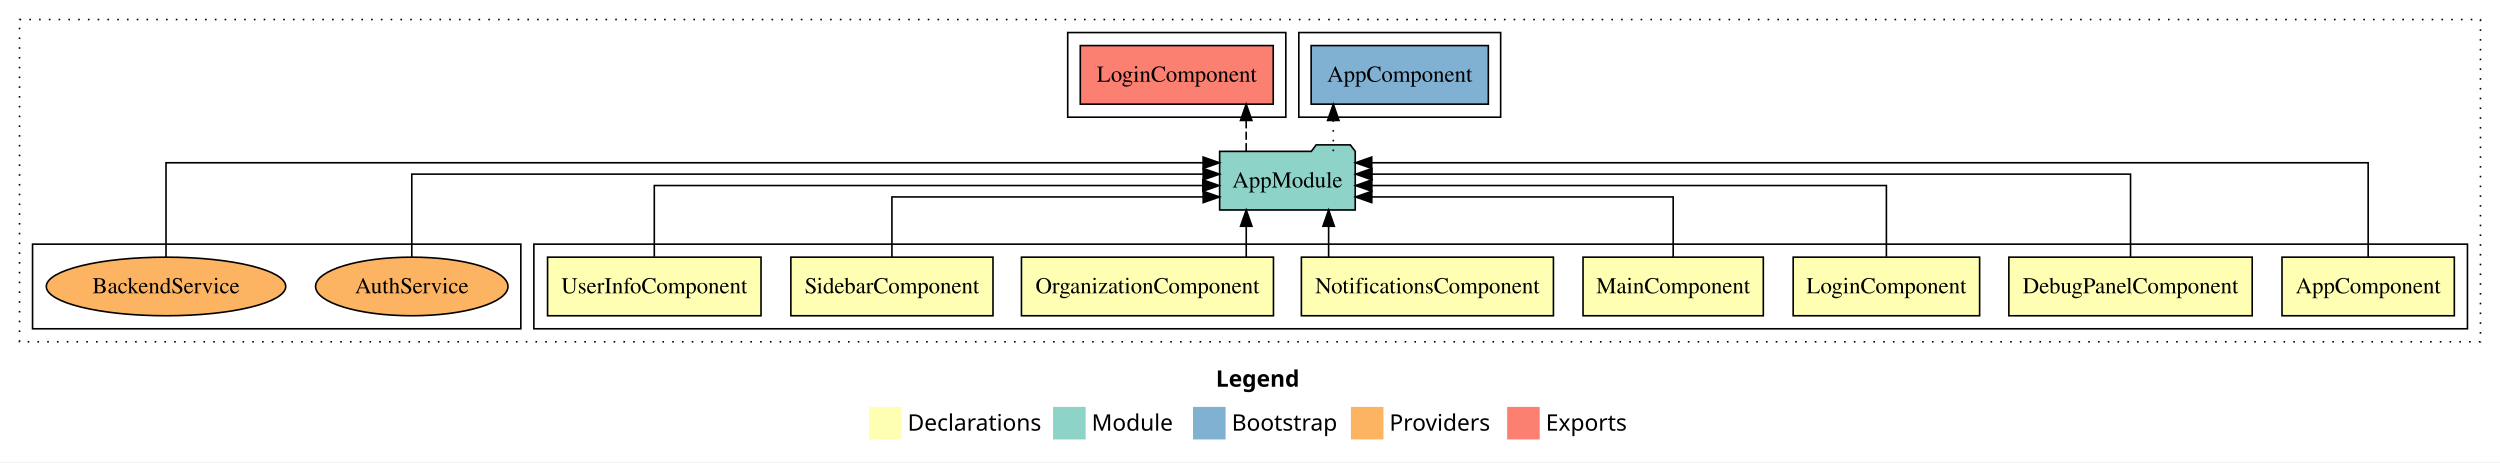
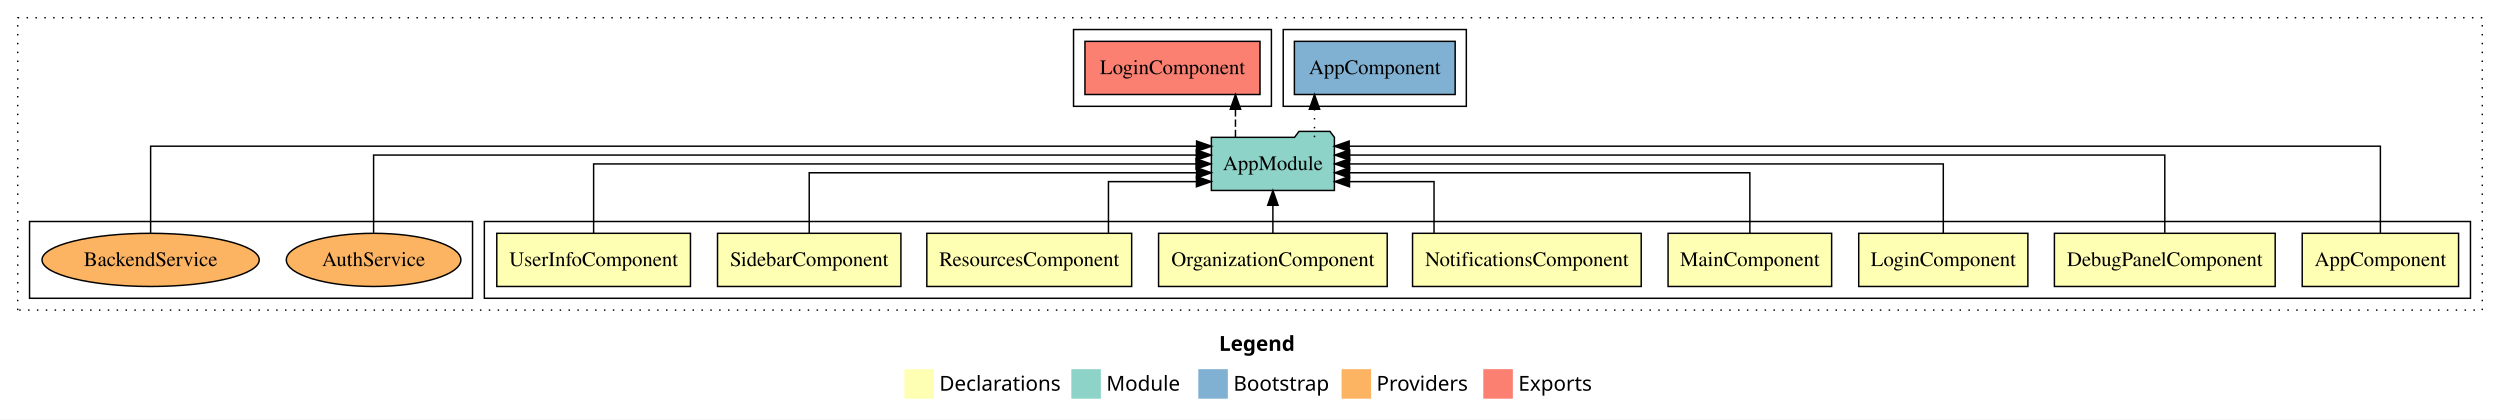
- <svg xmlns="http://www.w3.org/2000/svg" width="1536pt" height="284pt" viewBox="0.00 0.00 1536.00 284.00">
+ <svg xmlns="http://www.w3.org/2000/svg" width="1693pt" height="284pt" viewBox="0.00 0.00 1693.00 284.00">
  <g id="graph0" class="graph" transform="scale(1 1) rotate(0) translate(4 280)">
-     <polygon fill="#ffffff" stroke="transparent" points="-4,4 -4,-280 1532,-280 1532,4 -4,4" />
-     <text text-anchor="start" x="743.009" y="-42.4" font-family="sans-serif" font-weight="bold" font-size="14.00" fill="#000000">Legend</text>
-     <polygon fill="#ffffb3" stroke="transparent" points="530,-10 530,-30 550,-30 550,-10 530,-10" />
-     <text text-anchor="start" x="553.629" y="-15.4" font-family="sans-serif" font-size="14.00" fill="#000000">  Declarations</text>
-     <polygon fill="#8dd3c7" stroke="transparent" points="643,-10 643,-30 663,-30 663,-10 643,-10" />
-     <text text-anchor="start" x="666.725" y="-15.4" font-family="sans-serif" font-size="14.00" fill="#000000">  Module</text>
-     <polygon fill="#80b1d3" stroke="transparent" points="729,-10 729,-30 749,-30 749,-10 729,-10" />
-     <text text-anchor="start" x="752.781" y="-15.4" font-family="sans-serif" font-size="14.00" fill="#000000">  Bootstrap</text>
-     <polygon fill="#fdb462" stroke="transparent" points="826,-10 826,-30 846,-30 846,-10 826,-10" />
-     <text text-anchor="start" x="849.673" y="-15.4" font-family="sans-serif" font-size="14.00" fill="#000000">  Providers</text>
-     <polygon fill="#fb8072" stroke="transparent" points="922,-10 922,-30 942,-30 942,-10 922,-10" />
-     <text text-anchor="start" x="945.726" y="-15.4" font-family="sans-serif" font-size="14.00" fill="#000000">  Exports</text>
+     <polygon fill="#ffffff" stroke="transparent" points="-4,4 -4,-280 1689,-280 1689,4 -4,4" />
+     <text text-anchor="start" x="821.509" y="-42.4" font-family="sans-serif" font-weight="bold" font-size="14.00" fill="#000000">Legend</text>
+     <polygon fill="#ffffb3" stroke="transparent" points="608.5,-10 608.5,-30 628.5,-30 628.5,-10 608.5,-10" />
+     <text text-anchor="start" x="632.129" y="-15.4" font-family="sans-serif" font-size="14.00" fill="#000000">  Declarations</text>
+     <polygon fill="#8dd3c7" stroke="transparent" points="721.5,-10 721.5,-30 741.5,-30 741.5,-10 721.5,-10" />
+     <text text-anchor="start" x="745.225" y="-15.4" font-family="sans-serif" font-size="14.00" fill="#000000">  Module</text>
+     <polygon fill="#80b1d3" stroke="transparent" points="807.5,-10 807.5,-30 827.5,-30 827.5,-10 807.5,-10" />
+     <text text-anchor="start" x="831.281" y="-15.4" font-family="sans-serif" font-size="14.00" fill="#000000">  Bootstrap</text>
+     <polygon fill="#fdb462" stroke="transparent" points="904.5,-10 904.5,-30 924.5,-30 924.5,-10 904.5,-10" />
+     <text text-anchor="start" x="928.173" y="-15.4" font-family="sans-serif" font-size="14.00" fill="#000000">  Providers</text>
+     <polygon fill="#fb8072" stroke="transparent" points="1000.5,-10 1000.5,-30 1020.5,-30 1020.5,-10 1000.5,-10" />
+     <text text-anchor="start" x="1024.226" y="-15.4" font-family="sans-serif" font-size="14.00" fill="#000000">  Exports</text>
    <g id="clust1" class="cluster">
-       <polygon fill="none" stroke="#000000" stroke-dasharray="1,5" points="8,-70 8,-268 1520,-268 1520,-70 8,-70" />
+       <polygon fill="none" stroke="#000000" stroke-dasharray="1,5" points="8,-70 8,-268 1677,-268 1677,-70 8,-70" />
    </g>
    <g id="clust2" class="cluster">
-       <polygon fill="none" stroke="#000000" points="324,-78 324,-130 1512,-130 1512,-78 324,-78" />
-     </g>
-     <g id="clust12" class="cluster">
-       <polygon fill="none" stroke="#000000" points="652,-208 652,-260 786,-260 786,-208 652,-208" />
+       <polygon fill="none" stroke="#000000" points="324,-78 324,-130 1669,-130 1669,-78 324,-78" />
    </g>
    <g id="clust13" class="cluster">
-       <polygon fill="none" stroke="#000000" points="794,-208 794,-260 918,-260 918,-208 794,-208" />
+       <polygon fill="none" stroke="#000000" points="723,-208 723,-260 857,-260 857,-208 723,-208" />
    </g>
    <g id="clust14" class="cluster">
+       <polygon fill="none" stroke="#000000" points="865,-208 865,-260 989,-260 989,-208 865,-208" />
+     </g>
+     <g id="clust15" class="cluster">
      <polygon fill="none" stroke="#000000" points="16,-78 16,-130 316,-130 316,-78 16,-78" />
    </g>
    <g id="node1" class="node">
-       <polygon fill="#ffffb3" stroke="#000000" points="1503.94,-122 1398.06,-122 1398.06,-86 1503.94,-86 1503.94,-122" />
-       <text text-anchor="middle" x="1451" y="-99.8" font-family="Times,serif" font-size="14.00" fill="#000000">AppComponent</text>
+       <polygon fill="#ffffb3" stroke="#000000" points="1660.94,-122 1555.06,-122 1555.06,-86 1660.94,-86 1660.94,-122" />
+       <text text-anchor="middle" x="1608" y="-99.8" font-family="Times,serif" font-size="14.00" fill="#000000">AppComponent</text>
    </g>
-     <g id="node9" class="node">
-       <polygon fill="#8dd3c7" stroke="#000000" points="828.657,-187 825.657,-191 804.657,-191 801.657,-187 745.343,-187 745.343,-151 828.657,-151 828.657,-187" />
-       <text text-anchor="middle" x="787" y="-164.8" font-family="Times,serif" font-size="14.00" fill="#000000">AppModule</text>
+     <g id="node10" class="node">
+       <polygon fill="#8dd3c7" stroke="#000000" points="899.657,-187 896.657,-191 875.657,-191 872.657,-187 816.343,-187 816.343,-151 899.657,-151 899.657,-187" />
+       <text text-anchor="middle" x="858" y="-164.8" font-family="Times,serif" font-size="14.00" fill="#000000">AppModule</text>
    </g>
    <g id="edge1" class="edge">
-       <path fill="none" stroke="#000000" d="M1451,-122.011C1451,-144.485 1451,-180 1451,-180 1451,-180 838.788,-180 838.788,-180" />
-       <polygon fill="#000000" stroke="#000000" points="838.788,-176.5 828.788,-180 838.788,-183.5 838.788,-176.5" />
+       <path fill="none" stroke="#000000" d="M1608,-122.248C1608,-145.018 1608,-181 1608,-181 1608,-181 909.661,-181 909.661,-181" />
+       <polygon fill="#000000" stroke="#000000" points="909.661,-177.5 899.661,-181 909.66,-184.5 909.661,-177.5" />
    </g>
    <g id="node2" class="node">
-       <polygon fill="#ffffb3" stroke="#000000" points="1379.756,-122 1230.244,-122 1230.244,-86 1379.756,-86 1379.756,-122" />
-       <text text-anchor="middle" x="1305" y="-99.8" font-family="Times,serif" font-size="14.00" fill="#000000">DebugPanelComponent</text>
+       <polygon fill="#ffffb3" stroke="#000000" points="1536.756,-122 1387.244,-122 1387.244,-86 1536.756,-86 1536.756,-122" />
+       <text text-anchor="middle" x="1462" y="-99.8" font-family="Times,serif" font-size="14.00" fill="#000000">DebugPanelComponent</text>
    </g>
    <g id="edge2" class="edge">
-       <path fill="none" stroke="#000000" d="M1305,-122.129C1305,-142.572 1305,-173 1305,-173 1305,-173 838.951,-173 838.951,-173" />
-       <polygon fill="#000000" stroke="#000000" points="838.951,-169.5 828.951,-173 838.951,-176.5 838.951,-169.5" />
+       <path fill="none" stroke="#000000" d="M1462,-122.284C1462,-143.321 1462,-175 1462,-175 1462,-175 909.993,-175 909.993,-175" />
+       <polygon fill="#000000" stroke="#000000" points="909.993,-171.5 899.993,-175 909.992,-178.5 909.993,-171.5" />
    </g>
    <g id="node3" class="node">
-       <polygon fill="#ffffb3" stroke="#000000" points="1212.276,-122 1097.724,-122 1097.724,-86 1212.276,-86 1212.276,-122" />
-       <text text-anchor="middle" x="1155" y="-99.8" font-family="Times,serif" font-size="14.00" fill="#000000">LoginComponent</text>
+       <polygon fill="#ffffb3" stroke="#000000" points="1369.276,-122 1254.724,-122 1254.724,-86 1369.276,-86 1369.276,-122" />
+       <text text-anchor="middle" x="1312" y="-99.8" font-family="Times,serif" font-size="14.00" fill="#000000">LoginComponent</text>
    </g>
    <g id="edge3" class="edge">
-       <path fill="none" stroke="#000000" d="M1155,-122.267C1155,-140.555 1155,-166 1155,-166 1155,-166 838.856,-166 838.856,-166" />
-       <polygon fill="#000000" stroke="#000000" points="838.856,-162.5 828.856,-166 838.856,-169.5 838.856,-162.5" />
+       <path fill="none" stroke="#000000" d="M1312,-122.106C1312,-141.339 1312,-169 1312,-169 1312,-169 909.898,-169 909.898,-169" />
+       <polygon fill="#000000" stroke="#000000" points="909.898,-165.5 899.898,-169 909.897,-172.5 909.898,-165.5" />
    </g>
    <g id="node4" class="node">
-       <polygon fill="#ffffb3" stroke="#000000" points="1079.382,-122 968.618,-122 968.618,-86 1079.382,-86 1079.382,-122" />
-       <text text-anchor="middle" x="1024" y="-99.8" font-family="Times,serif" font-size="14.00" fill="#000000">MainComponent</text>
+       <polygon fill="#ffffb3" stroke="#000000" points="1236.382,-122 1125.618,-122 1125.618,-86 1236.382,-86 1236.382,-122" />
+       <text text-anchor="middle" x="1181" y="-99.8" font-family="Times,serif" font-size="14.00" fill="#000000">MainComponent</text>
    </g>
    <g id="edge4" class="edge">
-       <path fill="none" stroke="#000000" d="M1024,-122.009C1024,-138.049 1024,-159 1024,-159 1024,-159 838.825,-159 838.825,-159" />
-       <polygon fill="#000000" stroke="#000000" points="838.825,-155.5 828.825,-159 838.825,-162.5 838.825,-155.5" />
+       <path fill="none" stroke="#000000" d="M1181,-122.022C1181,-139.373 1181,-163 1181,-163 1181,-163 909.895,-163 909.895,-163" />
+       <polygon fill="#000000" stroke="#000000" points="909.895,-159.5 899.895,-163 909.895,-166.5 909.895,-159.5" />
    </g>
    <g id="node5" class="node">
-       <polygon fill="#ffffb3" stroke="#000000" points="950.427,-122 795.573,-122 795.573,-86 950.427,-86 950.427,-122" />
-       <text text-anchor="middle" x="873" y="-99.8" font-family="Times,serif" font-size="14.00" fill="#000000">NotificationsComponent</text>
+       <polygon fill="#ffffb3" stroke="#000000" points="1107.427,-122 952.573,-122 952.573,-86 1107.427,-86 1107.427,-122" />
+       <text text-anchor="middle" x="1030" y="-99.8" font-family="Times,serif" font-size="14.00" fill="#000000">NotificationsComponent</text>
    </g>
    <g id="edge5" class="edge">
-       <path fill="none" stroke="#000000" d="M812.308,-122.106C812.308,-122.106 812.308,-140.991 812.308,-140.991" />
-       <polygon fill="#000000" stroke="#000000" points="808.808,-140.991 812.308,-150.991 815.808,-140.991 808.808,-140.991" />
+       <path fill="none" stroke="#000000" d="M967.128,-122.24C967.128,-137.571 967.128,-157 967.128,-157 967.128,-157 909.88,-157 909.88,-157" />
+       <polygon fill="#000000" stroke="#000000" points="909.88,-153.5 899.88,-157 909.88,-160.5 909.88,-153.5" />
    </g>
    <g id="node6" class="node">
-       <polygon fill="#ffffb3" stroke="#000000" points="778.416,-122 623.584,-122 623.584,-86 778.416,-86 778.416,-122" />
-       <text text-anchor="middle" x="701" y="-99.8" font-family="Times,serif" font-size="14.00" fill="#000000">OrganizationComponent</text>
+       <polygon fill="#ffffb3" stroke="#000000" points="935.416,-122 780.584,-122 780.584,-86 935.416,-86 935.416,-122" />
+       <text text-anchor="middle" x="858" y="-99.8" font-family="Times,serif" font-size="14.00" fill="#000000">OrganizationComponent</text>
    </g>
    <g id="edge6" class="edge">
-       <path fill="none" stroke="#000000" d="M761.69,-122.106C761.69,-122.106 761.69,-140.991 761.69,-140.991" />
-       <polygon fill="#000000" stroke="#000000" points="758.19,-140.991 761.69,-150.991 765.19,-140.991 758.19,-140.991" />
+       <path fill="none" stroke="#000000" d="M858,-122.106C858,-122.106 858,-140.991 858,-140.991" />
+       <polygon fill="#000000" stroke="#000000" points="854.5,-140.991 858,-150.991 861.5,-140.991 854.5,-140.991" />
    </g>
    <g id="node7" class="node">
+       <polygon fill="#ffffb3" stroke="#000000" points="762.363,-122 623.637,-122 623.637,-86 762.363,-86 762.363,-122" />
+       <text text-anchor="middle" x="693" y="-99.8" font-family="Times,serif" font-size="14.00" fill="#000000">ResourcesComponent</text>
+     </g>
+     <g id="edge7" class="edge">
+       <path fill="none" stroke="#000000" d="M746.647,-122.24C746.647,-137.571 746.647,-157 746.647,-157 746.647,-157 806.219,-157 806.219,-157" />
+       <polygon fill="#000000" stroke="#000000" points="806.219,-160.5 816.219,-157 806.219,-153.5 806.219,-160.5" />
+     </g>
+     <g id="node8" class="node">
      <polygon fill="#ffffb3" stroke="#000000" points="606.095,-122 481.905,-122 481.905,-86 606.095,-86 606.095,-122" />
      <text text-anchor="middle" x="544" y="-99.8" font-family="Times,serif" font-size="14.00" fill="#000000">SidebarComponent</text>
    </g>
-     <g id="edge7" class="edge">
-       <path fill="none" stroke="#000000" d="M544,-122.009C544,-138.049 544,-159 544,-159 544,-159 735.227,-159 735.227,-159" />
-       <polygon fill="#000000" stroke="#000000" points="735.227,-162.5 745.227,-159 735.227,-155.5 735.227,-162.5" />
+     <g id="edge8" class="edge">
+       <path fill="none" stroke="#000000" d="M544,-122.022C544,-139.373 544,-163 544,-163 544,-163 806.303,-163 806.303,-163" />
+       <polygon fill="#000000" stroke="#000000" points="806.303,-166.5 816.303,-163 806.303,-159.5 806.303,-166.5" />
    </g>
-     <g id="node8" class="node">
+     <g id="node9" class="node">
      <polygon fill="#ffffb3" stroke="#000000" points="463.58,-122 332.42,-122 332.42,-86 463.58,-86 463.58,-122" />
      <text text-anchor="middle" x="398" y="-99.8" font-family="Times,serif" font-size="14.00" fill="#000000">UserInfoComponent</text>
    </g>
-     <g id="edge8" class="edge">
-       <path fill="none" stroke="#000000" d="M398,-122.267C398,-140.555 398,-166 398,-166 398,-166 735.001,-166 735.001,-166" />
-       <polygon fill="#000000" stroke="#000000" points="735.001,-169.5 745.001,-166 735.001,-162.5 735.001,-169.5" />
-     </g>
-     <g id="node10" class="node">
-       <polygon fill="#fb8072" stroke="#000000" points="778.276,-252 659.724,-252 659.724,-216 778.276,-216 778.276,-252" />
-       <text text-anchor="middle" x="719" y="-229.8" font-family="Times,serif" font-size="14.00" fill="#000000">LoginComponent </text>
-     </g>
    <g id="edge9" class="edge">
-       <path fill="none" stroke="#000000" stroke-dasharray="5,2" d="M761.655,-187.106C761.655,-187.106 761.655,-205.991 761.655,-205.991" />
-       <polygon fill="#000000" stroke="#000000" points="758.155,-205.991 761.655,-215.991 765.155,-205.991 758.155,-205.991" />
+       <path fill="none" stroke="#000000" d="M398,-122.106C398,-141.339 398,-169 398,-169 398,-169 805.959,-169 805.959,-169" />
+       <polygon fill="#000000" stroke="#000000" points="805.959,-172.5 815.959,-169 805.959,-165.5 805.959,-172.5" />
    </g>
    <g id="node11" class="node">
-       <polygon fill="#80b1d3" stroke="#000000" points="910.439,-252 801.561,-252 801.561,-216 910.439,-216 910.439,-252" />
-       <text text-anchor="middle" x="856" y="-229.8" font-family="Times,serif" font-size="14.00" fill="#000000">AppComponent </text>
+       <polygon fill="#fb8072" stroke="#000000" points="849.276,-252 730.724,-252 730.724,-216 849.276,-216 849.276,-252" />
+       <text text-anchor="middle" x="790" y="-229.8" font-family="Times,serif" font-size="14.00" fill="#000000">LoginComponent </text>
    </g>
    <g id="edge10" class="edge">
-       <path fill="none" stroke="#000000" stroke-dasharray="1,5" d="M815.179,-187.106C815.179,-187.106 815.179,-205.991 815.179,-205.991" />
-       <polygon fill="#000000" stroke="#000000" points="811.679,-205.991 815.179,-215.991 818.679,-205.991 811.679,-205.991" />
+       <path fill="none" stroke="#000000" stroke-dasharray="5,2" d="M832.655,-187.106C832.655,-187.106 832.655,-205.991 832.655,-205.991" />
+       <polygon fill="#000000" stroke="#000000" points="829.155,-205.991 832.655,-215.991 836.155,-205.991 829.155,-205.991" />
    </g>
    <g id="node12" class="node">
+       <polygon fill="#80b1d3" stroke="#000000" points="981.439,-252 872.561,-252 872.561,-216 981.439,-216 981.439,-252" />
+       <text text-anchor="middle" x="927" y="-229.8" font-family="Times,serif" font-size="14.00" fill="#000000">AppComponent </text>
+     </g>
+     <g id="edge11" class="edge">
+       <path fill="none" stroke="#000000" stroke-dasharray="1,5" d="M886.179,-187.106C886.179,-187.106 886.179,-205.991 886.179,-205.991" />
+       <polygon fill="#000000" stroke="#000000" points="882.679,-205.991 886.179,-215.991 889.679,-205.991 882.679,-205.991" />
+     </g>
+     <g id="node13" class="node">
      <ellipse fill="#fdb462" stroke="#000000" cx="249" cy="-104" rx="59.108" ry="18" />
      <text text-anchor="middle" x="249" y="-99.8" font-family="Times,serif" font-size="14.00" fill="#000000">AuthService</text>
    </g>
-     <g id="edge11" class="edge">
-       <path fill="none" stroke="#000000" d="M249,-122.129C249,-142.572 249,-173 249,-173 249,-173 735.232,-173 735.232,-173" />
-       <polygon fill="#000000" stroke="#000000" points="735.232,-176.5 745.232,-173 735.232,-169.5 735.232,-176.5" />
+     <g id="edge12" class="edge">
+       <path fill="none" stroke="#000000" d="M249,-122.284C249,-143.321 249,-175 249,-175 249,-175 806.141,-175 806.141,-175" />
+       <polygon fill="#000000" stroke="#000000" points="806.141,-178.5 816.141,-175 806.141,-171.5 806.141,-178.5" />
    </g>
-     <g id="node13" class="node">
+     <g id="node14" class="node">
      <ellipse fill="#fdb462" stroke="#000000" cx="98" cy="-104" rx="73.556" ry="18" />
      <text text-anchor="middle" x="98" y="-99.8" font-family="Times,serif" font-size="14.00" fill="#000000">BackendService</text>
    </g>
-     <g id="edge12" class="edge">
-       <path fill="none" stroke="#000000" d="M98,-122.011C98,-144.485 98,-180 98,-180 98,-180 735.195,-180 735.195,-180" />
-       <polygon fill="#000000" stroke="#000000" points="735.195,-183.5 745.195,-180 735.195,-176.5 735.195,-183.5" />
+     <g id="edge13" class="edge">
+       <path fill="none" stroke="#000000" d="M98,-122.248C98,-145.018 98,-181 98,-181 98,-181 806.328,-181 806.328,-181" />
+       <polygon fill="#000000" stroke="#000000" points="806.328,-184.5 816.328,-181 806.328,-177.5 806.328,-184.5" />
    </g>
  </g>
</svg>
